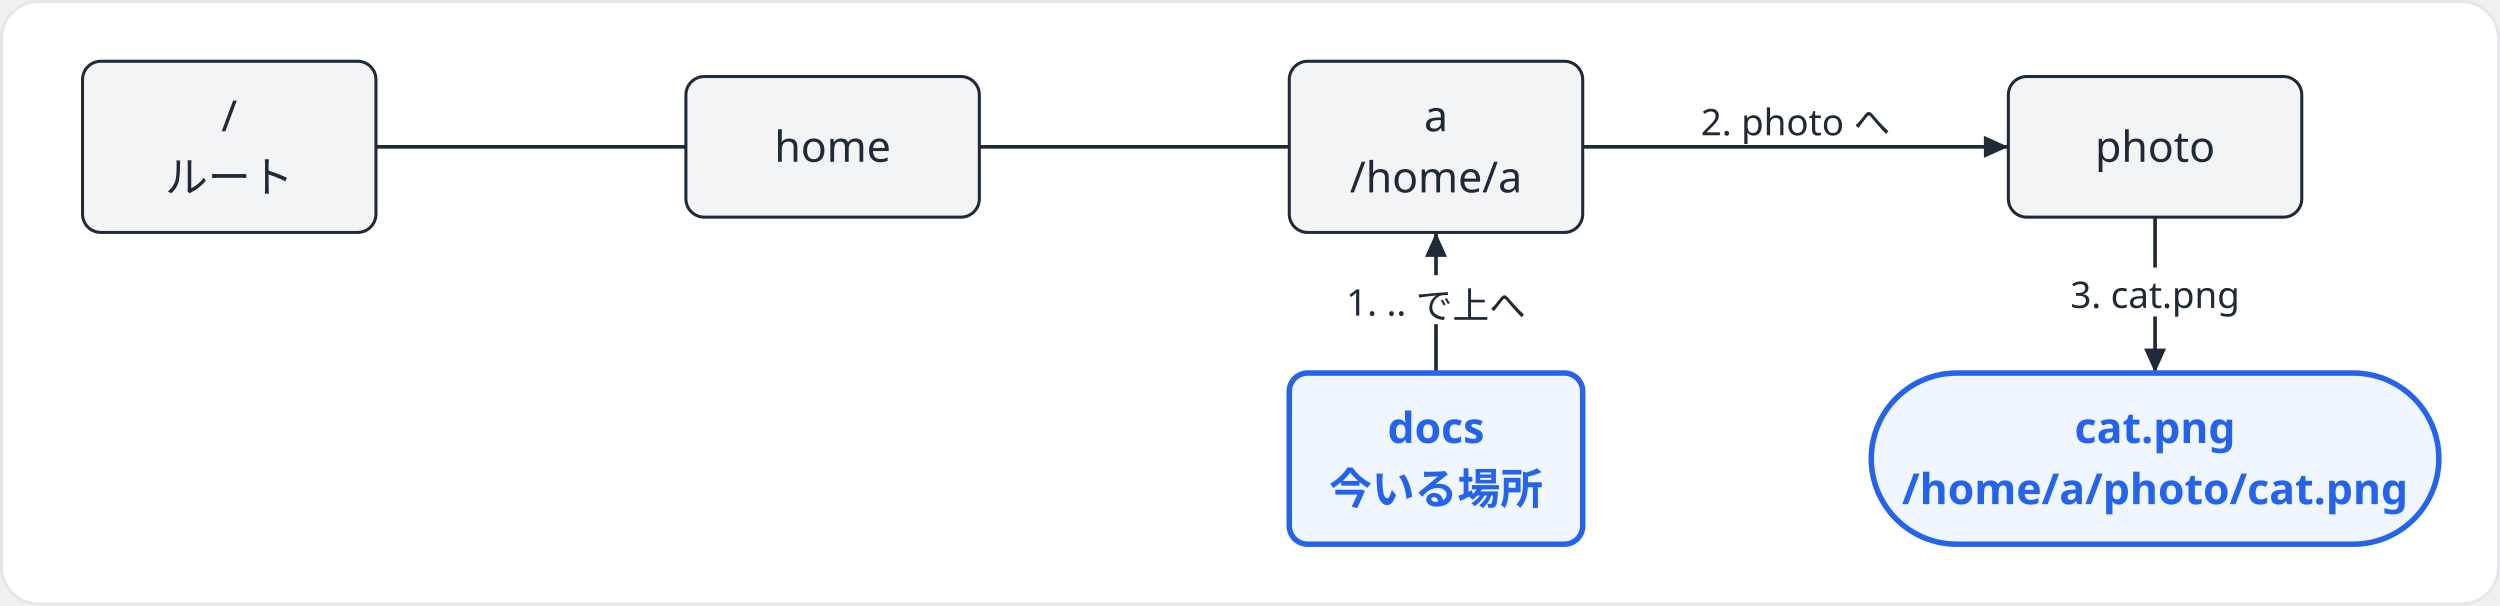
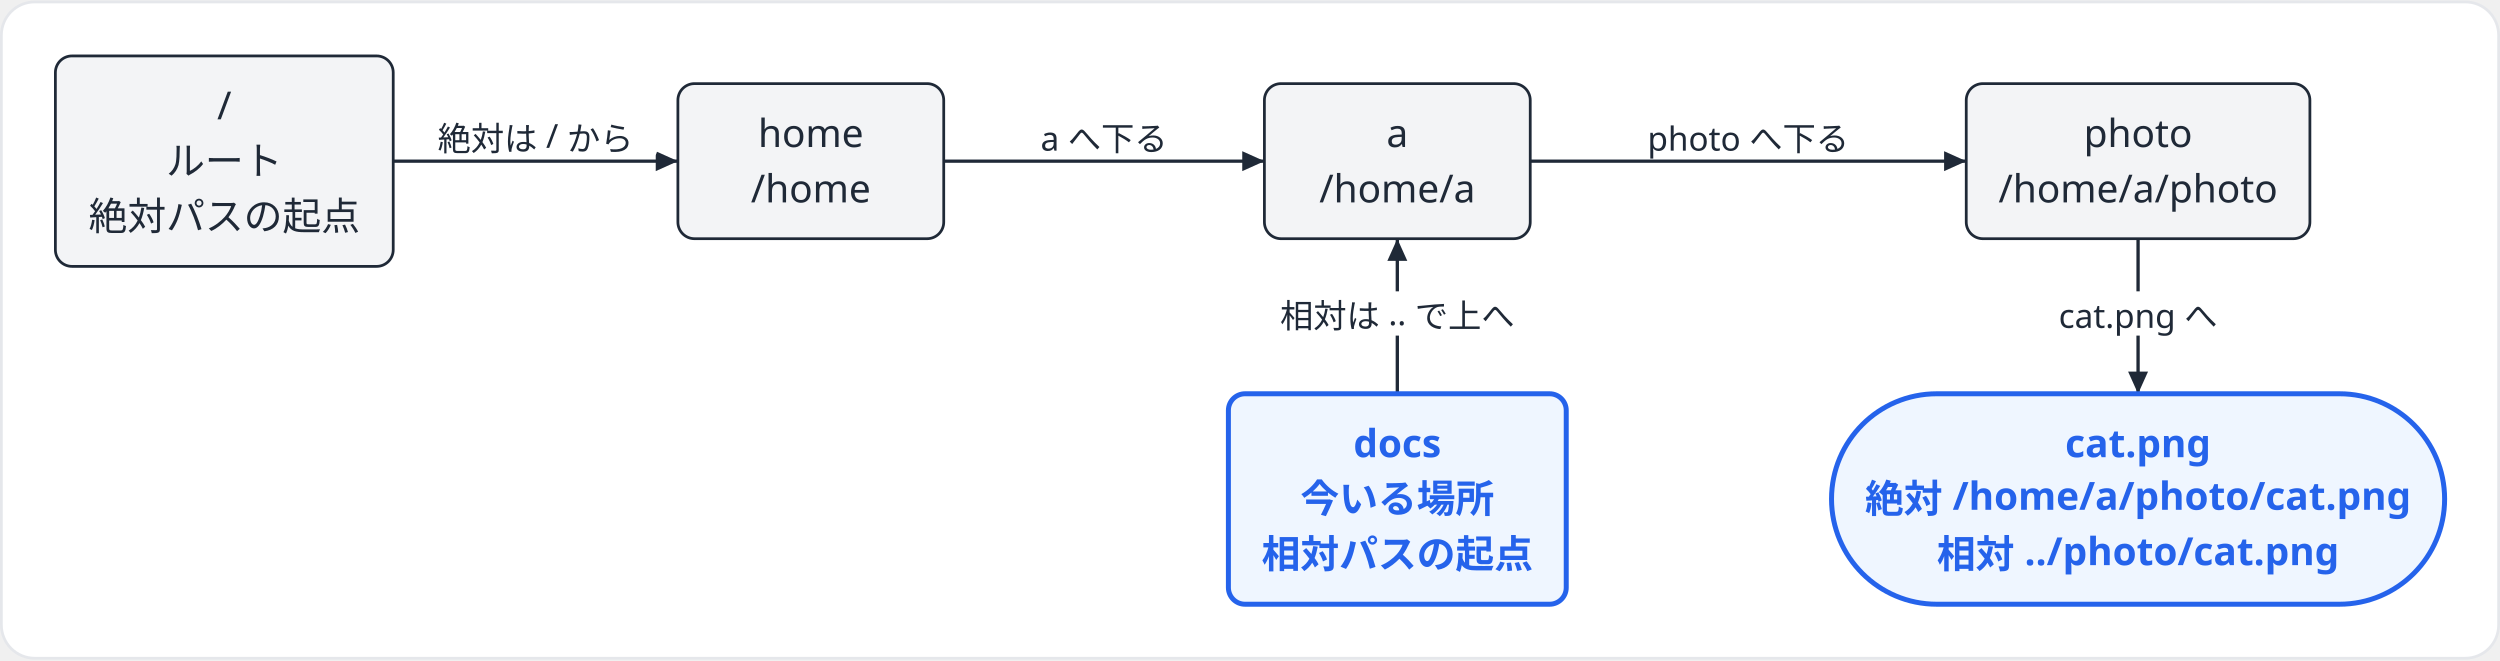
- <svg xmlns="http://www.w3.org/2000/svg" width="640" height="155" viewBox="0 0 817.9 198">
-   <rect x="0.5" y="0.5" width="816.9" height="197" rx="12" fill="#ffffff" stroke="#e5e7eb" stroke-width="1" />
+ <svg xmlns="http://www.w3.org/2000/svg" width="640" height="169" viewBox="0 0 902.8 238">
+   <rect x="0.5" y="0.5" width="901.8" height="237" rx="12" fill="#ffffff" stroke="#e5e7eb" stroke-width="1" />
  <g transform="translate(20 20)">
-     <polyline points="103,28 204.4,28" fill="none" stroke="#1f2937" stroke-width="1.2" stroke-linejoin="round" />
-     <polyline points="300.4,28 401.8,28" fill="none" stroke="#1f2937" stroke-width="1.2" stroke-linejoin="round" />
-     <polyline points="449.8,102 449.8,56" fill="none" stroke="#1f2937" stroke-width="1.2" stroke-linejoin="round" />
-     <polygon points="449.8,56 453.4,64 446.2,64" fill="#1f2937" />
-     <polyline points="497.8,28 637.05,28" fill="none" stroke="#1f2937" stroke-width="1.2" stroke-linejoin="round" />
-     <polygon points="637.05,28 629.05,31.6 629.05,24.4" fill="#1f2937" />
-     <polyline points="685.05,51 685.05,102" fill="none" stroke="#1f2937" stroke-width="1.2" stroke-linejoin="round" />
-     <polygon points="685.05,102 681.45,94 688.65,94" fill="#1f2937" />
-     <rect x="7" y="0" width="96" height="56" rx="6" fill="#f3f4f6" stroke="#1f2937" stroke-width="1" />
-     <text x="55" y="22.9" font-family="Hiragino Sans, Hiragino Kaku Gothic ProN, Noto Sans JP, Yu Gothic, Meiryo, sans-serif" font-size="14" fill="#1f2937" text-anchor="middle">/</text>
-     <text x="55" y="42.9" font-family="Hiragino Sans, Hiragino Kaku Gothic ProN, Noto Sans JP, Yu Gothic, Meiryo, sans-serif" font-size="14" fill="#1f2937" text-anchor="middle">ルート</text>
-     <rect x="204.4" y="5" width="96" height="46" rx="6" fill="#f3f4f6" stroke="#1f2937" stroke-width="1" />
-     <text x="252.4" y="32.9" font-family="Hiragino Sans, Hiragino Kaku Gothic ProN, Noto Sans JP, Yu Gothic, Meiryo, sans-serif" font-size="14" fill="#1f2937" text-anchor="middle">home</text>
-     <rect x="401.8" y="0" width="96" height="56" rx="6" fill="#f3f4f6" stroke="#1f2937" stroke-width="1" />
-     <text x="449.8" y="22.9" font-family="Hiragino Sans, Hiragino Kaku Gothic ProN, Noto Sans JP, Yu Gothic, Meiryo, sans-serif" font-size="14" fill="#1f2937" text-anchor="middle">a</text>
-     <text x="449.8" y="42.9" font-family="Hiragino Sans, Hiragino Kaku Gothic ProN, Noto Sans JP, Yu Gothic, Meiryo, sans-serif" font-size="14" fill="#1f2937" text-anchor="middle">/home/a</text>
-     <rect x="401.8" y="102" width="96" height="56" rx="6" fill="#eff6ff" stroke="#2563eb" stroke-width="1.8" />
-     <text x="449.8" y="124.9" font-family="Hiragino Sans, Hiragino Kaku Gothic ProN, Noto Sans JP, Yu Gothic, Meiryo, sans-serif" font-size="14" fill="#2563eb" text-anchor="middle" font-weight="600">docs</text>
-     <text x="449.8" y="144.9" font-family="Hiragino Sans, Hiragino Kaku Gothic ProN, Noto Sans JP, Yu Gothic, Meiryo, sans-serif" font-size="14" fill="#2563eb" text-anchor="middle" font-weight="600">今いる場所</text>
-     <rect x="637.05" y="5" width="96" height="46" rx="6" fill="#f3f4f6" stroke="#1f2937" stroke-width="1" />
-     <text x="685.05" y="32.9" font-family="Hiragino Sans, Hiragino Kaku Gothic ProN, Noto Sans JP, Yu Gothic, Meiryo, sans-serif" font-size="14" fill="#1f2937" text-anchor="middle">photo</text>
-     <rect x="592.2" y="102" width="185.7" height="56" rx="28" fill="#eff6ff" stroke="#2563eb" stroke-width="1.8" />
-     <text x="685.05" y="124.9" font-family="Hiragino Sans, Hiragino Kaku Gothic ProN, Noto Sans JP, Yu Gothic, Meiryo, sans-serif" font-size="14" fill="#2563eb" text-anchor="middle" font-weight="600">cat.png</text>
-     <text x="685.05" y="144.9" font-family="Hiragino Sans, Hiragino Kaku Gothic ProN, Noto Sans JP, Yu Gothic, Meiryo, sans-serif" font-size="14" fill="#2563eb" text-anchor="middle" font-weight="600">/home/a/photo/cat.png</text>
-     <rect x="408" y="70" width="83.6" height="16" rx="3" fill="#ffffff" />
-     <text x="449.8" y="83.2" font-family="Hiragino Sans, Hiragino Kaku Gothic ProN, Noto Sans JP, Yu Gothic, Meiryo, sans-serif" font-size="12" fill="#1f2937" text-anchor="middle">1. .. で上へ</text>
-     <rect x="527.73" y="11" width="79.4" height="16" rx="3" fill="#ffffff" />
-     <text x="567.43" y="24.2" font-family="Hiragino Sans, Hiragino Kaku Gothic ProN, Noto Sans JP, Yu Gothic, Meiryo, sans-serif" font-size="12" fill="#1f2937" text-anchor="middle">2. photo へ</text>
-     <rect x="648.05" y="67.5" width="74" height="16" rx="3" fill="#ffffff" />
-     <text x="685.05" y="80.7" font-family="Hiragino Sans, Hiragino Kaku Gothic ProN, Noto Sans JP, Yu Gothic, Meiryo, sans-serif" font-size="12" fill="#1f2937" text-anchor="middle">3. cat.png</text>
+     <polyline points="122,38 224.8,38" fill="none" stroke="#1f2937" stroke-width="1.2" stroke-linejoin="round" />
+     <polygon points="224.8,38 216.8,41.6 216.8,34.4" fill="#1f2937" />
+     <polyline points="320.8,38 436.6,38" fill="none" stroke="#1f2937" stroke-width="1.2" stroke-linejoin="round" />
+     <polygon points="436.6,38 428.6,41.6 428.6,34.4" fill="#1f2937" />
+     <polyline points="484.6,122 484.6,66" fill="none" stroke="#1f2937" stroke-width="1.2" stroke-linejoin="round" />
+     <polygon points="484.6,66 488.2,74 481,74" fill="#1f2937" />
+     <polyline points="532.6,38 690.05,38" fill="none" stroke="#1f2937" stroke-width="1.2" stroke-linejoin="round" />
+     <polygon points="690.05,38 682.05,41.6 682.05,34.4" fill="#1f2937" />
+     <polyline points="752.1,66 752.1,122" fill="none" stroke="#1f2937" stroke-width="1.2" stroke-linejoin="round" />
+     <polygon points="752.1,122 748.5,114 755.7,114" fill="#1f2937" />
+     <rect x="0" y="0" width="122" height="76" rx="6" fill="#f3f4f6" stroke="#1f2937" stroke-width="1" />
+     <text x="61" y="22.9" font-family="Hiragino Sans, Hiragino Kaku Gothic ProN, Noto Sans JP, Yu Gothic, Meiryo, sans-serif" font-size="14" fill="#1f2937" text-anchor="middle">/</text>
+     <text x="61" y="42.9" font-family="Hiragino Sans, Hiragino Kaku Gothic ProN, Noto Sans JP, Yu Gothic, Meiryo, sans-serif" font-size="14" fill="#1f2937" text-anchor="middle">ルート</text>
+     <text x="61" y="62.9" font-family="Hiragino Sans, Hiragino Kaku Gothic ProN, Noto Sans JP, Yu Gothic, Meiryo, sans-serif" font-size="14" fill="#1f2937" text-anchor="middle">絶対パスの起点</text>
+     <rect x="224.8" y="10" width="96" height="56" rx="6" fill="#f3f4f6" stroke="#1f2937" stroke-width="1" />
+     <text x="272.8" y="32.9" font-family="Hiragino Sans, Hiragino Kaku Gothic ProN, Noto Sans JP, Yu Gothic, Meiryo, sans-serif" font-size="14" fill="#1f2937" text-anchor="middle">home</text>
+     <text x="272.8" y="52.9" font-family="Hiragino Sans, Hiragino Kaku Gothic ProN, Noto Sans JP, Yu Gothic, Meiryo, sans-serif" font-size="14" fill="#1f2937" text-anchor="middle">/home</text>
+     <rect x="436.6" y="10" width="96" height="56" rx="6" fill="#f3f4f6" stroke="#1f2937" stroke-width="1" />
+     <text x="484.6" y="32.9" font-family="Hiragino Sans, Hiragino Kaku Gothic ProN, Noto Sans JP, Yu Gothic, Meiryo, sans-serif" font-size="14" fill="#1f2937" text-anchor="middle">a</text>
+     <text x="484.6" y="52.9" font-family="Hiragino Sans, Hiragino Kaku Gothic ProN, Noto Sans JP, Yu Gothic, Meiryo, sans-serif" font-size="14" fill="#1f2937" text-anchor="middle">/home/a</text>
+     <rect x="690.05" y="10" width="124.1" height="56" rx="6" fill="#f3f4f6" stroke="#1f2937" stroke-width="1" />
+     <text x="752.1" y="32.9" font-family="Hiragino Sans, Hiragino Kaku Gothic ProN, Noto Sans JP, Yu Gothic, Meiryo, sans-serif" font-size="14" fill="#1f2937" text-anchor="middle">photo</text>
+     <text x="752.1" y="52.9" font-family="Hiragino Sans, Hiragino Kaku Gothic ProN, Noto Sans JP, Yu Gothic, Meiryo, sans-serif" font-size="14" fill="#1f2937" text-anchor="middle">/home/a/photo</text>
+     <rect x="423.6" y="122" width="122" height="76" rx="6" fill="#eff6ff" stroke="#2563eb" stroke-width="1.8" />
+     <text x="484.6" y="144.9" font-family="Hiragino Sans, Hiragino Kaku Gothic ProN, Noto Sans JP, Yu Gothic, Meiryo, sans-serif" font-size="14" fill="#2563eb" text-anchor="middle" font-weight="600">docs</text>
+     <text x="484.6" y="164.9" font-family="Hiragino Sans, Hiragino Kaku Gothic ProN, Noto Sans JP, Yu Gothic, Meiryo, sans-serif" font-size="14" fill="#2563eb" text-anchor="middle" font-weight="600">今いる場所</text>
+     <text x="484.6" y="184.9" font-family="Hiragino Sans, Hiragino Kaku Gothic ProN, Noto Sans JP, Yu Gothic, Meiryo, sans-serif" font-size="14" fill="#2563eb" text-anchor="middle" font-weight="600">相対パスの起点</text>
+     <rect x="641.4" y="122" width="221.4" height="76" rx="38" fill="#eff6ff" stroke="#2563eb" stroke-width="1.8" />
+     <text x="752.1" y="144.9" font-family="Hiragino Sans, Hiragino Kaku Gothic ProN, Noto Sans JP, Yu Gothic, Meiryo, sans-serif" font-size="14" fill="#2563eb" text-anchor="middle" font-weight="600">cat.png</text>
+     <text x="752.1" y="164.9" font-family="Hiragino Sans, Hiragino Kaku Gothic ProN, Noto Sans JP, Yu Gothic, Meiryo, sans-serif" font-size="14" fill="#2563eb" text-anchor="middle" font-weight="600">絶対 /home/a/photo/cat.png</text>
+     <text x="752.1" y="184.9" font-family="Hiragino Sans, Hiragino Kaku Gothic ProN, Noto Sans JP, Yu Gothic, Meiryo, sans-serif" font-size="14" fill="#2563eb" text-anchor="middle" font-weight="600">相対 ../photo/cat.png</text>
+     <rect x="129.5" y="21" width="87.8" height="16" rx="3" fill="#ffffff" />
+     <text x="173.4" y="34.2" font-family="Hiragino Sans, Hiragino Kaku Gothic ProN, Noto Sans JP, Yu Gothic, Meiryo, sans-serif" font-size="12" fill="#1f2937" text-anchor="middle">絶対は / から</text>
+     <rect x="350.1" y="21" width="57.2" height="16" rx="3" fill="#ffffff" />
+     <text x="378.7" y="34.2" font-family="Hiragino Sans, Hiragino Kaku Gothic ProN, Noto Sans JP, Yu Gothic, Meiryo, sans-serif" font-size="12" fill="#1f2937" text-anchor="middle">a へ下る</text>
+     <rect x="431.4" y="85" width="106.4" height="16" rx="3" fill="#ffffff" />
+     <text x="484.6" y="98.2" font-family="Hiragino Sans, Hiragino Kaku Gothic ProN, Noto Sans JP, Yu Gothic, Meiryo, sans-serif" font-size="12" fill="#1f2937" text-anchor="middle">相対は .. で上へ</text>
+     <rect x="569.53" y="21" width="83.6" height="16" rx="3" fill="#ffffff" />
+     <text x="611.33" y="34.2" font-family="Hiragino Sans, Hiragino Kaku Gothic ProN, Noto Sans JP, Yu Gothic, Meiryo, sans-serif" font-size="12" fill="#1f2937" text-anchor="middle">photo へ下る</text>
+     <rect x="715.7" y="85" width="72.8" height="16" rx="3" fill="#ffffff" />
+     <text x="752.1" y="98.2" font-family="Hiragino Sans, Hiragino Kaku Gothic ProN, Noto Sans JP, Yu Gothic, Meiryo, sans-serif" font-size="12" fill="#1f2937" text-anchor="middle">cat.png へ</text>
  </g>
</svg>
